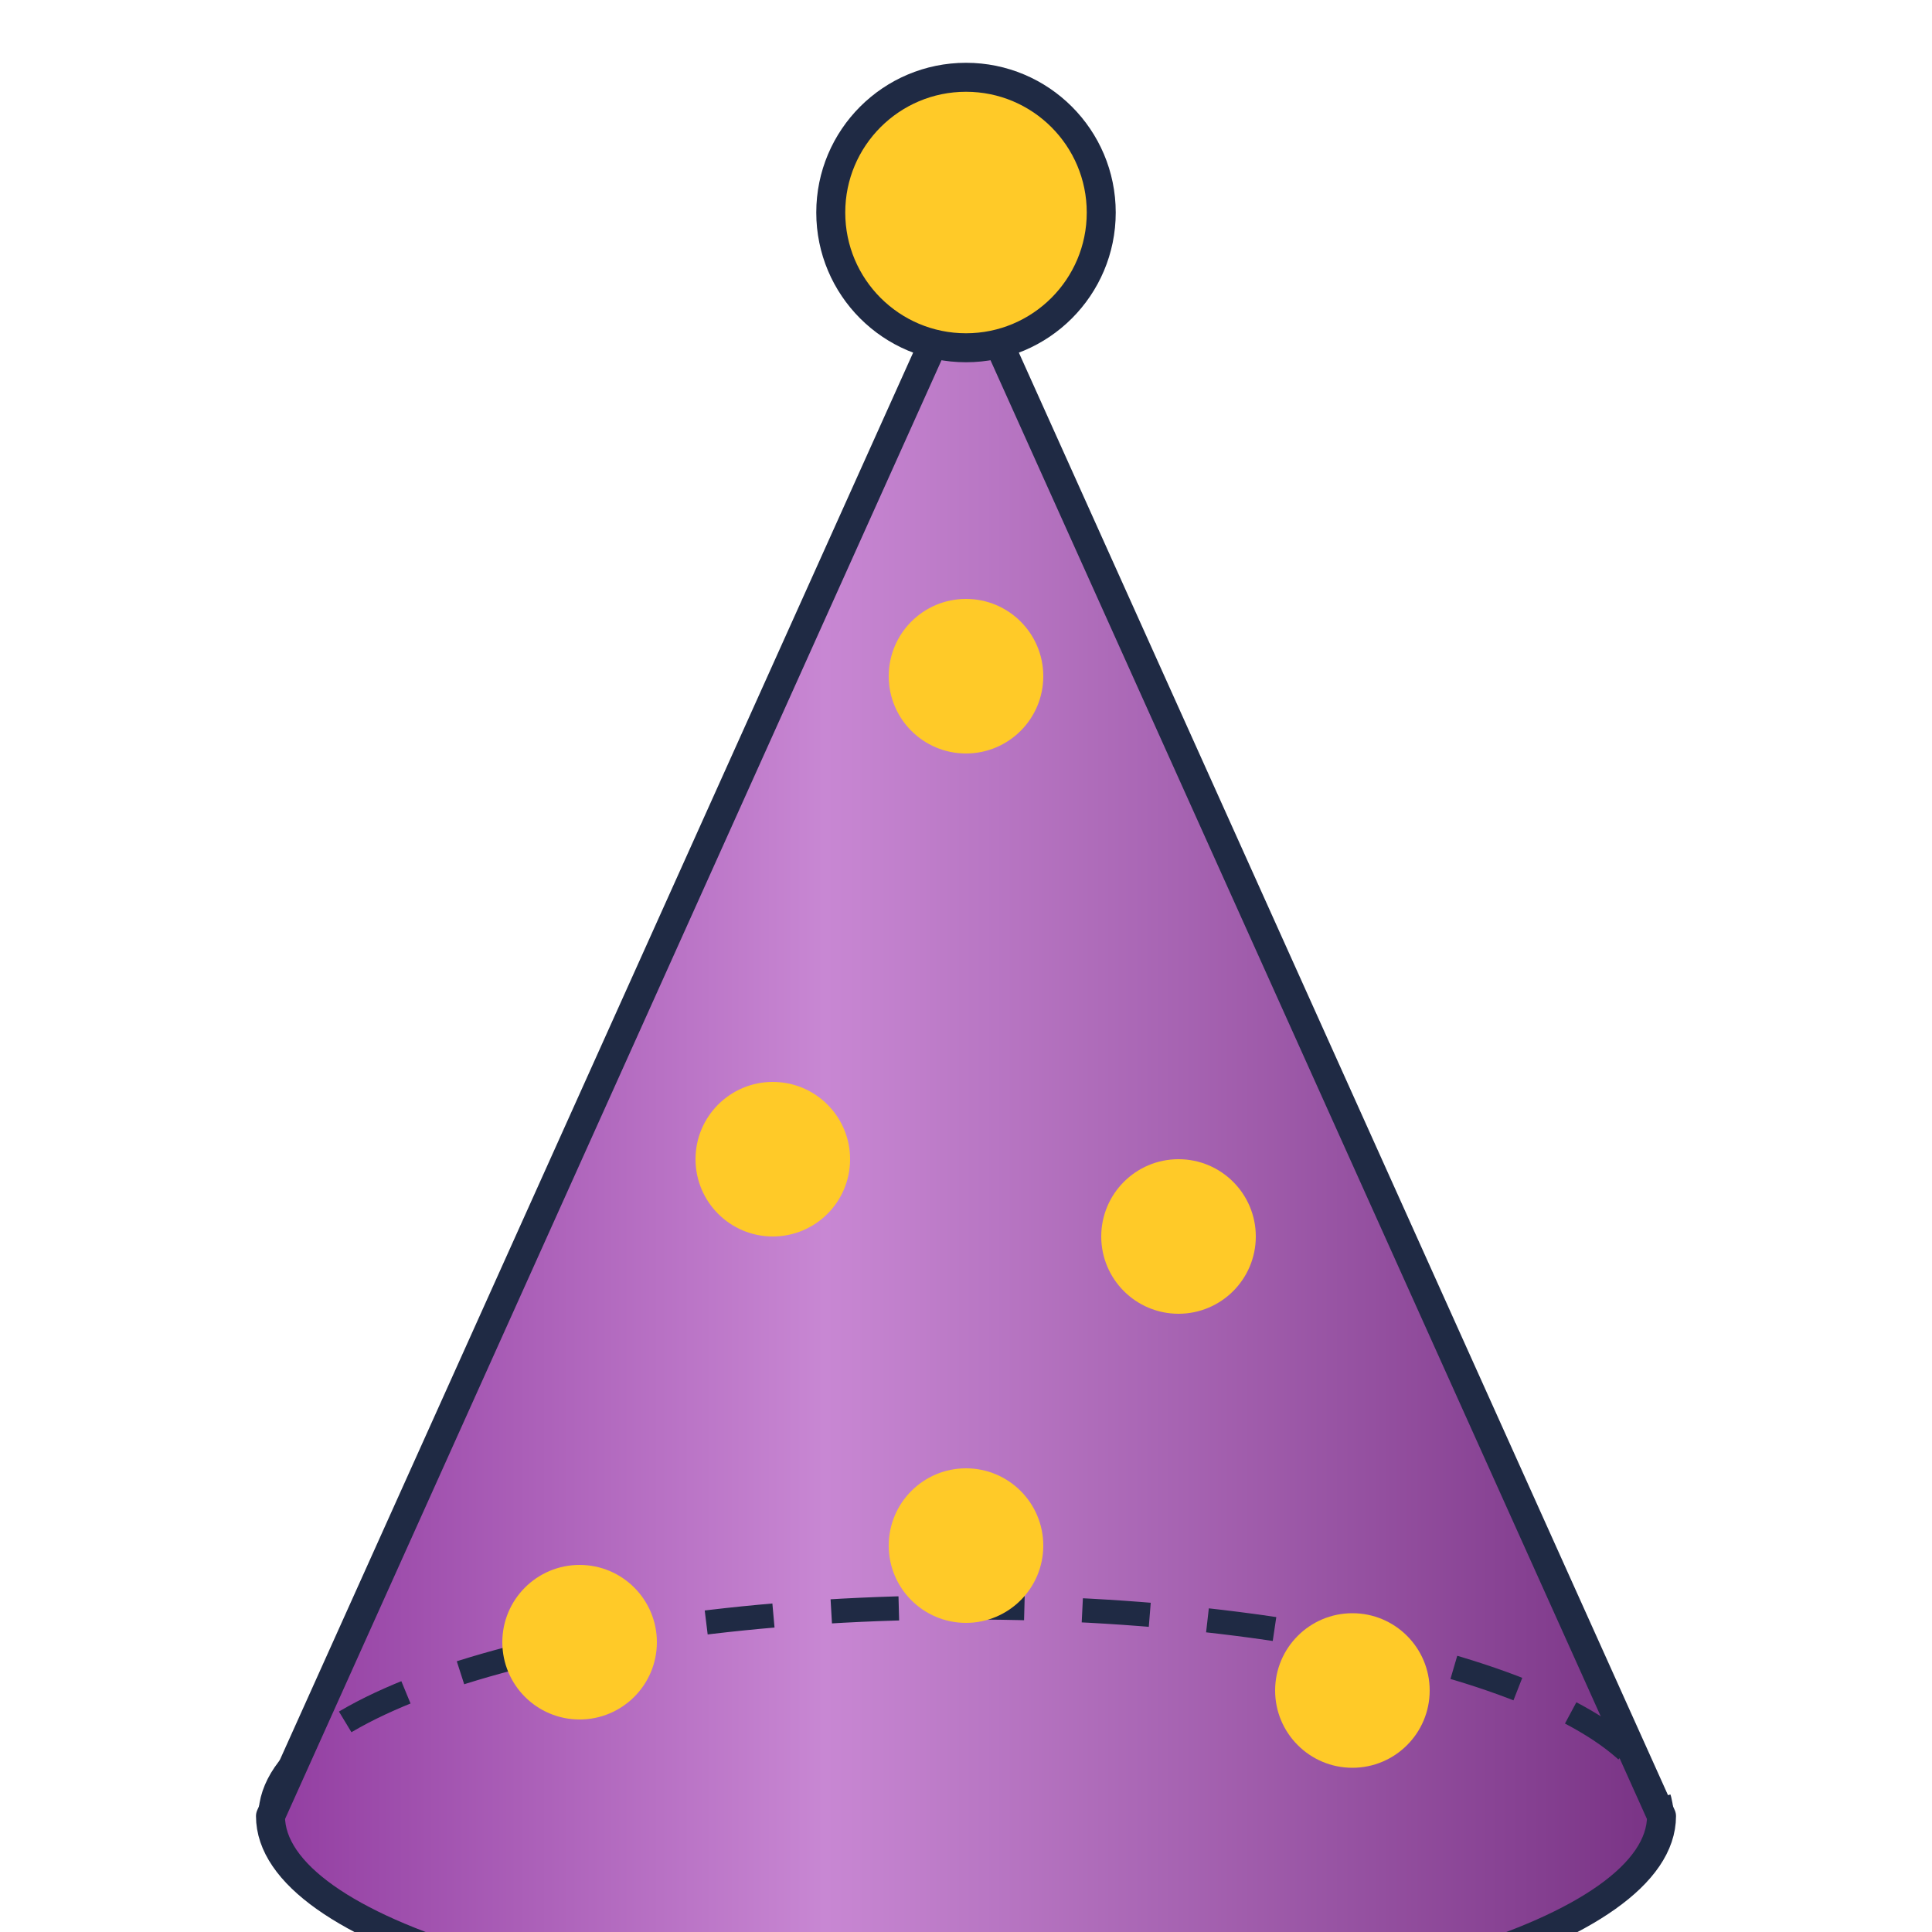
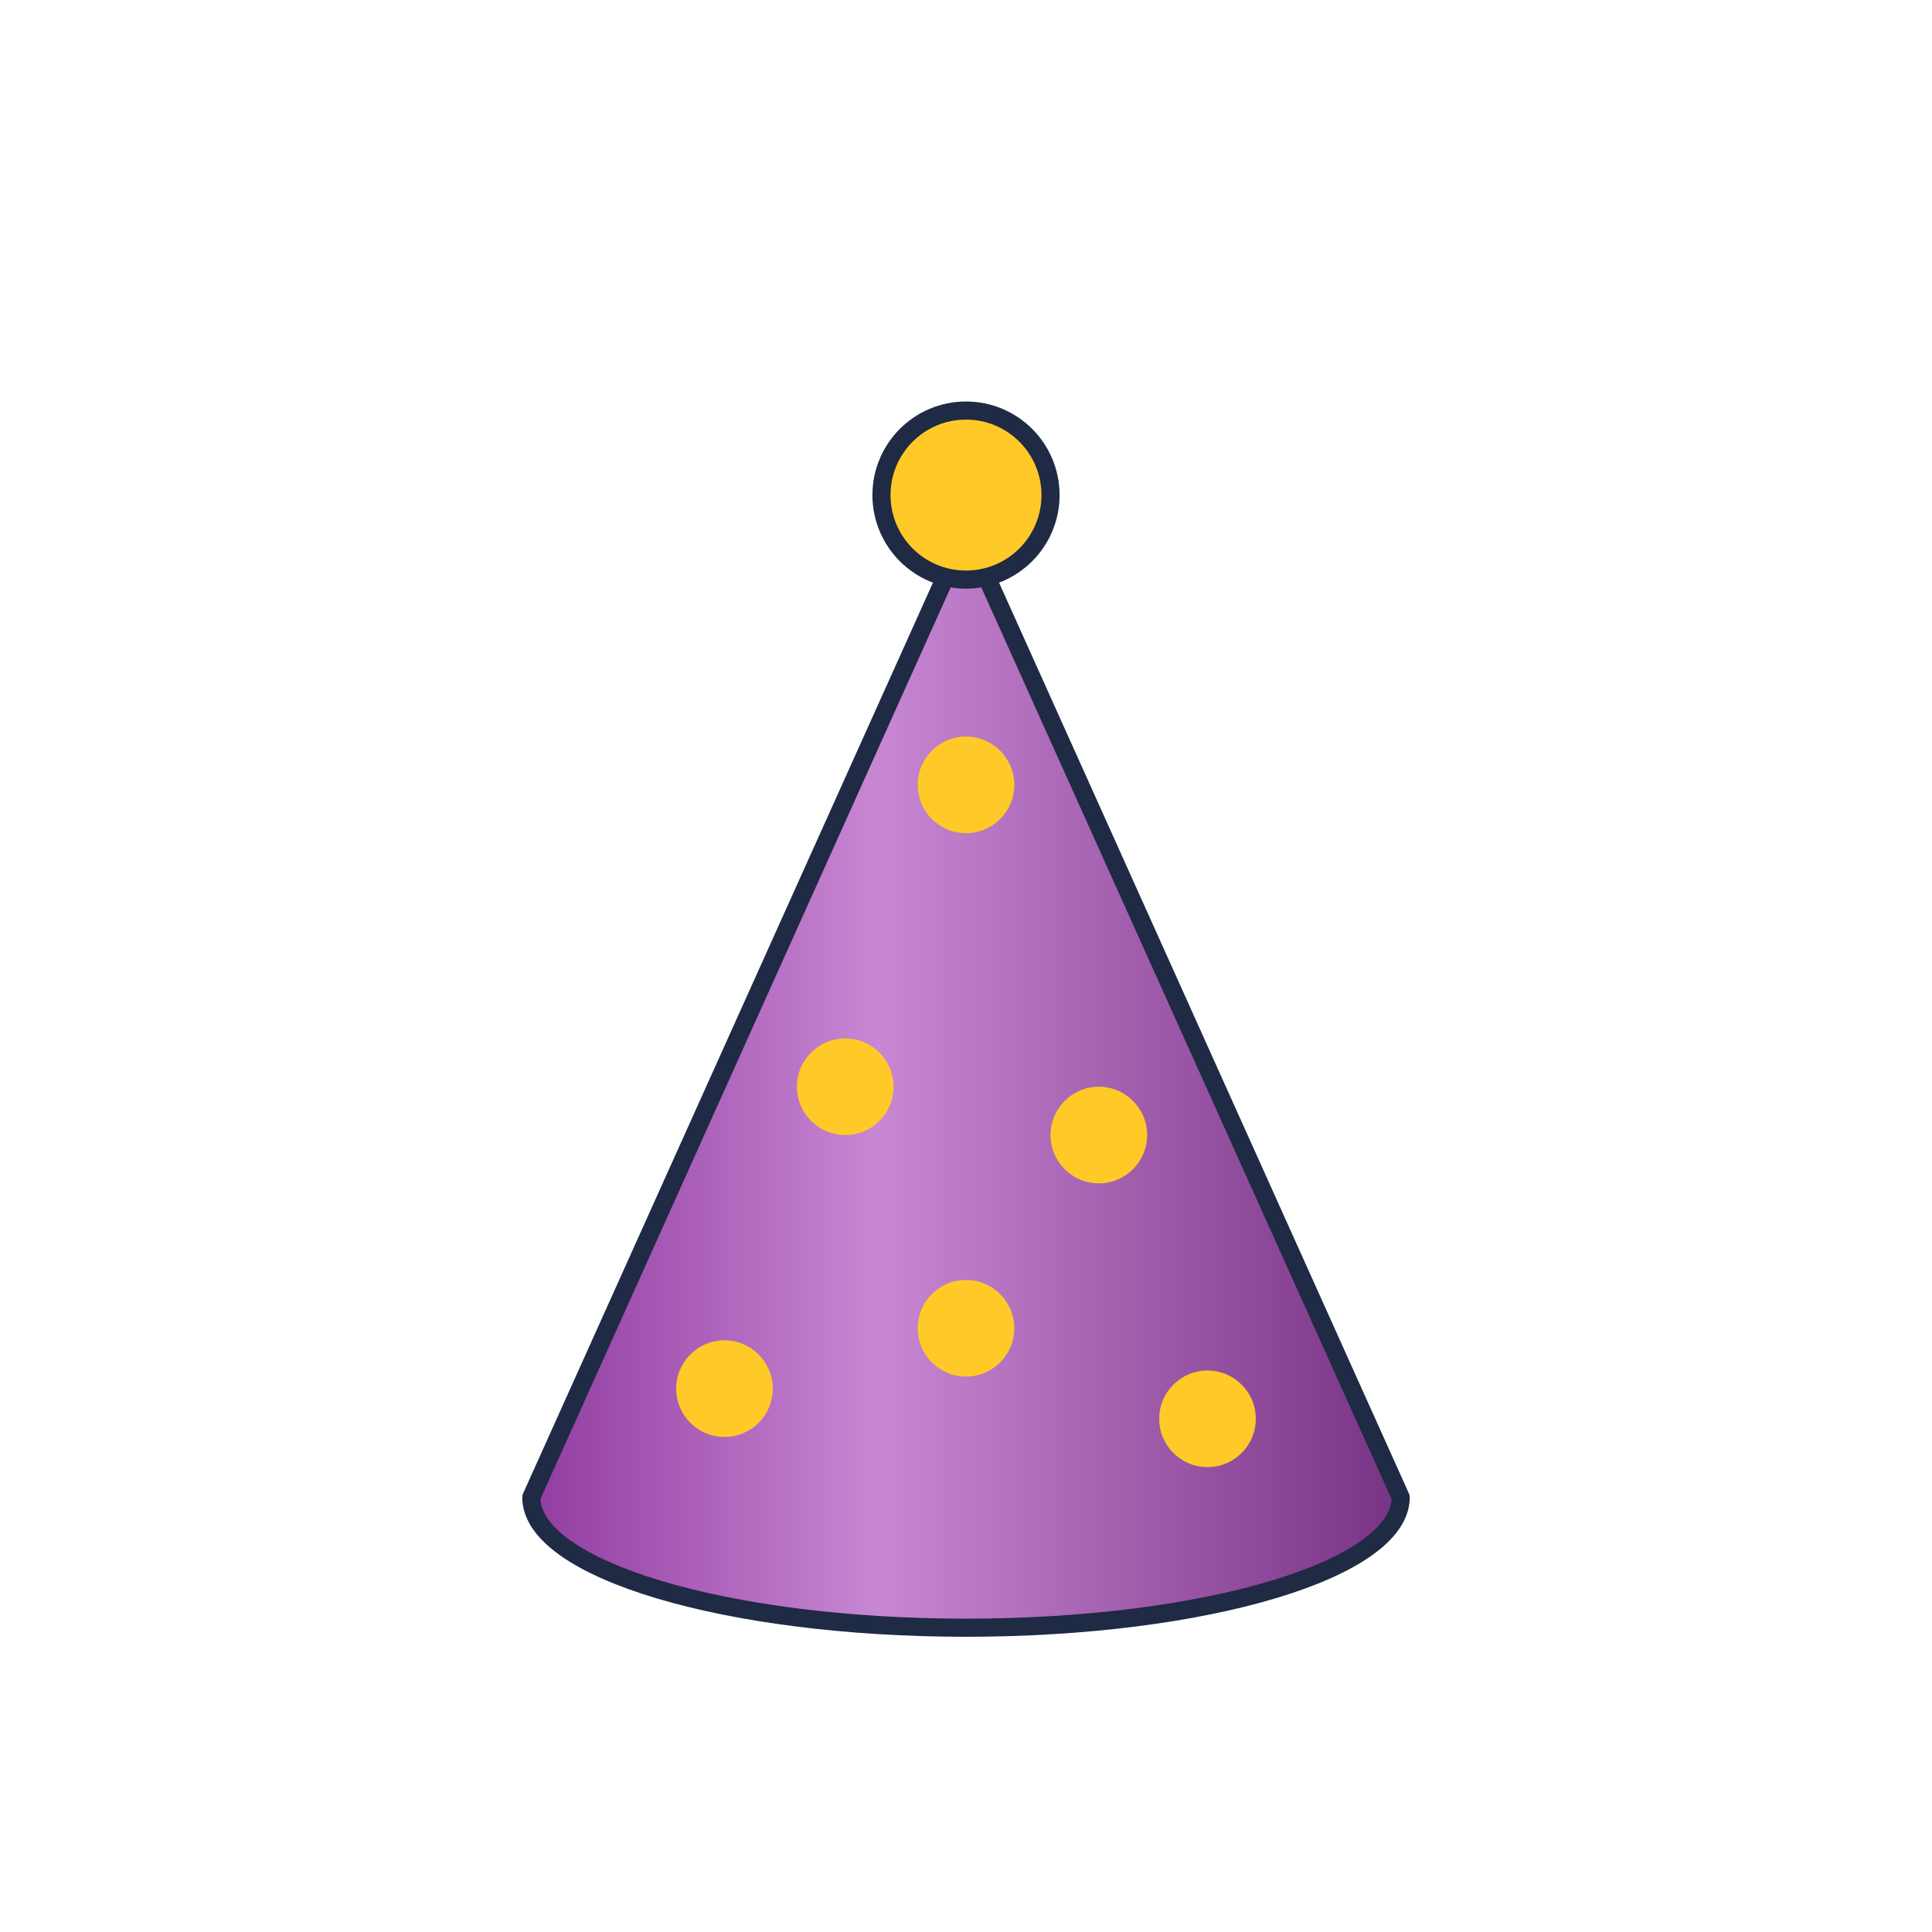
- <svg xmlns="http://www.w3.org/2000/svg" viewBox="60 0 200 200" width="200" height="200">
+ <svg xmlns="http://www.w3.org/2000/svg" viewBox="0 -60 320 320" width="200" height="200">
+   <rect x="0" y="-60" width="320" height="320" fill="#ffffff" />
  <defs>
    <linearGradient id="hg" x1="0" x2="1" y1="0" y2="0">
      <stop offset="0" stop-color="#913ca0" />
      <stop offset=".4" stop-color="#c887d3" />
      <stop offset="1" stop-color="#783284" />
    </linearGradient>
  </defs>
  <rect width="320" height="200" fill="#ffffff" />
  <path d="M160,28.0 L88,188.0 A72,21.6 0 0 0 232,188.0 Z" fill="url(#hg)" stroke="#1f2a44" stroke-width="3" stroke-linejoin="round" />
-   <path d="M88,188.0 A72,21.6 0 0 1 232,188.0" stroke="#1f2a44" stroke-width="2.5" stroke-dasharray="7 6" fill="none" />
  <clipPath id="hc">
    <path d="M160,28 L88,188 A72,22 0 0 0 232,188 Z" />
  </clipPath>
  <g clip-path="url(#hc)">
    <circle cx="160" cy="70" r="8" fill="#ffca28" />
    <circle cx="140" cy="120" r="8" fill="#ffca28" />
    <circle cx="182" cy="128" r="8" fill="#ffca28" />
    <circle cx="120" cy="170" r="8" fill="#ffca28" />
    <circle cx="160" cy="160" r="8" fill="#ffca28" />
    <circle cx="200" cy="175" r="8" fill="#ffca28" />
  </g>
  <circle cx="160" cy="22" r="14" fill="#ffca28" stroke="#1f2a44" stroke-width="3" stroke-linejoin="round" />
</svg>
